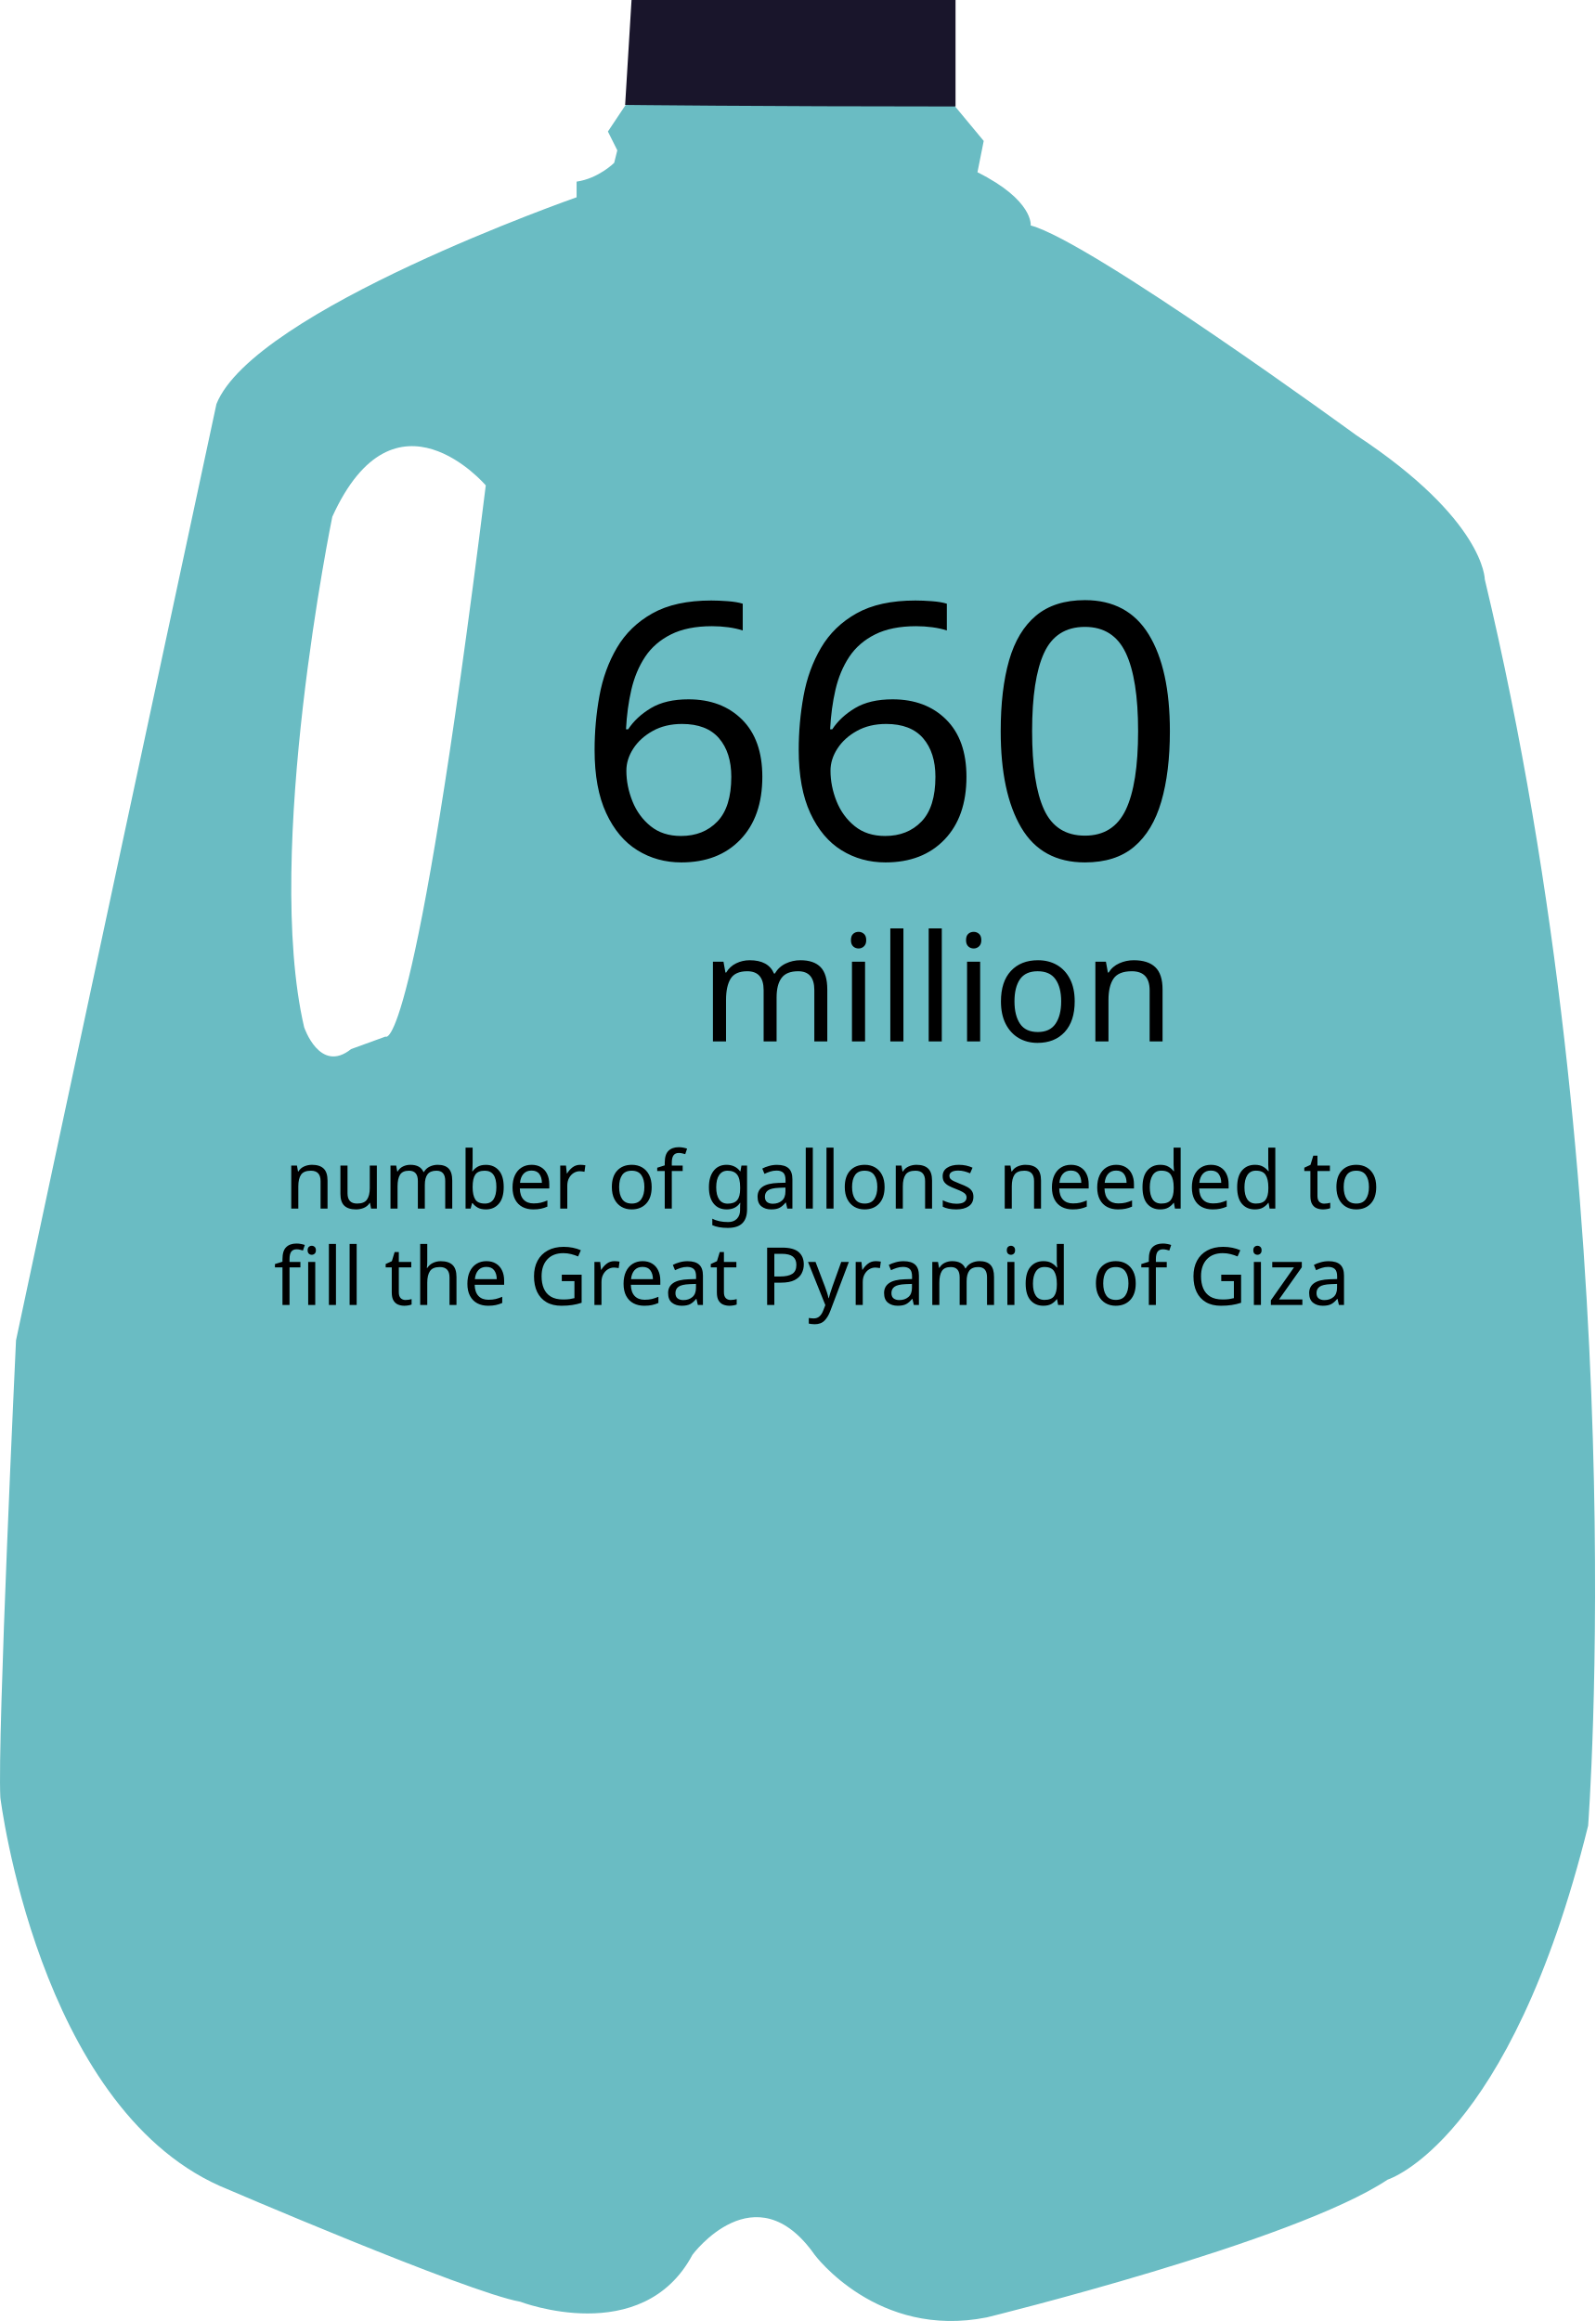
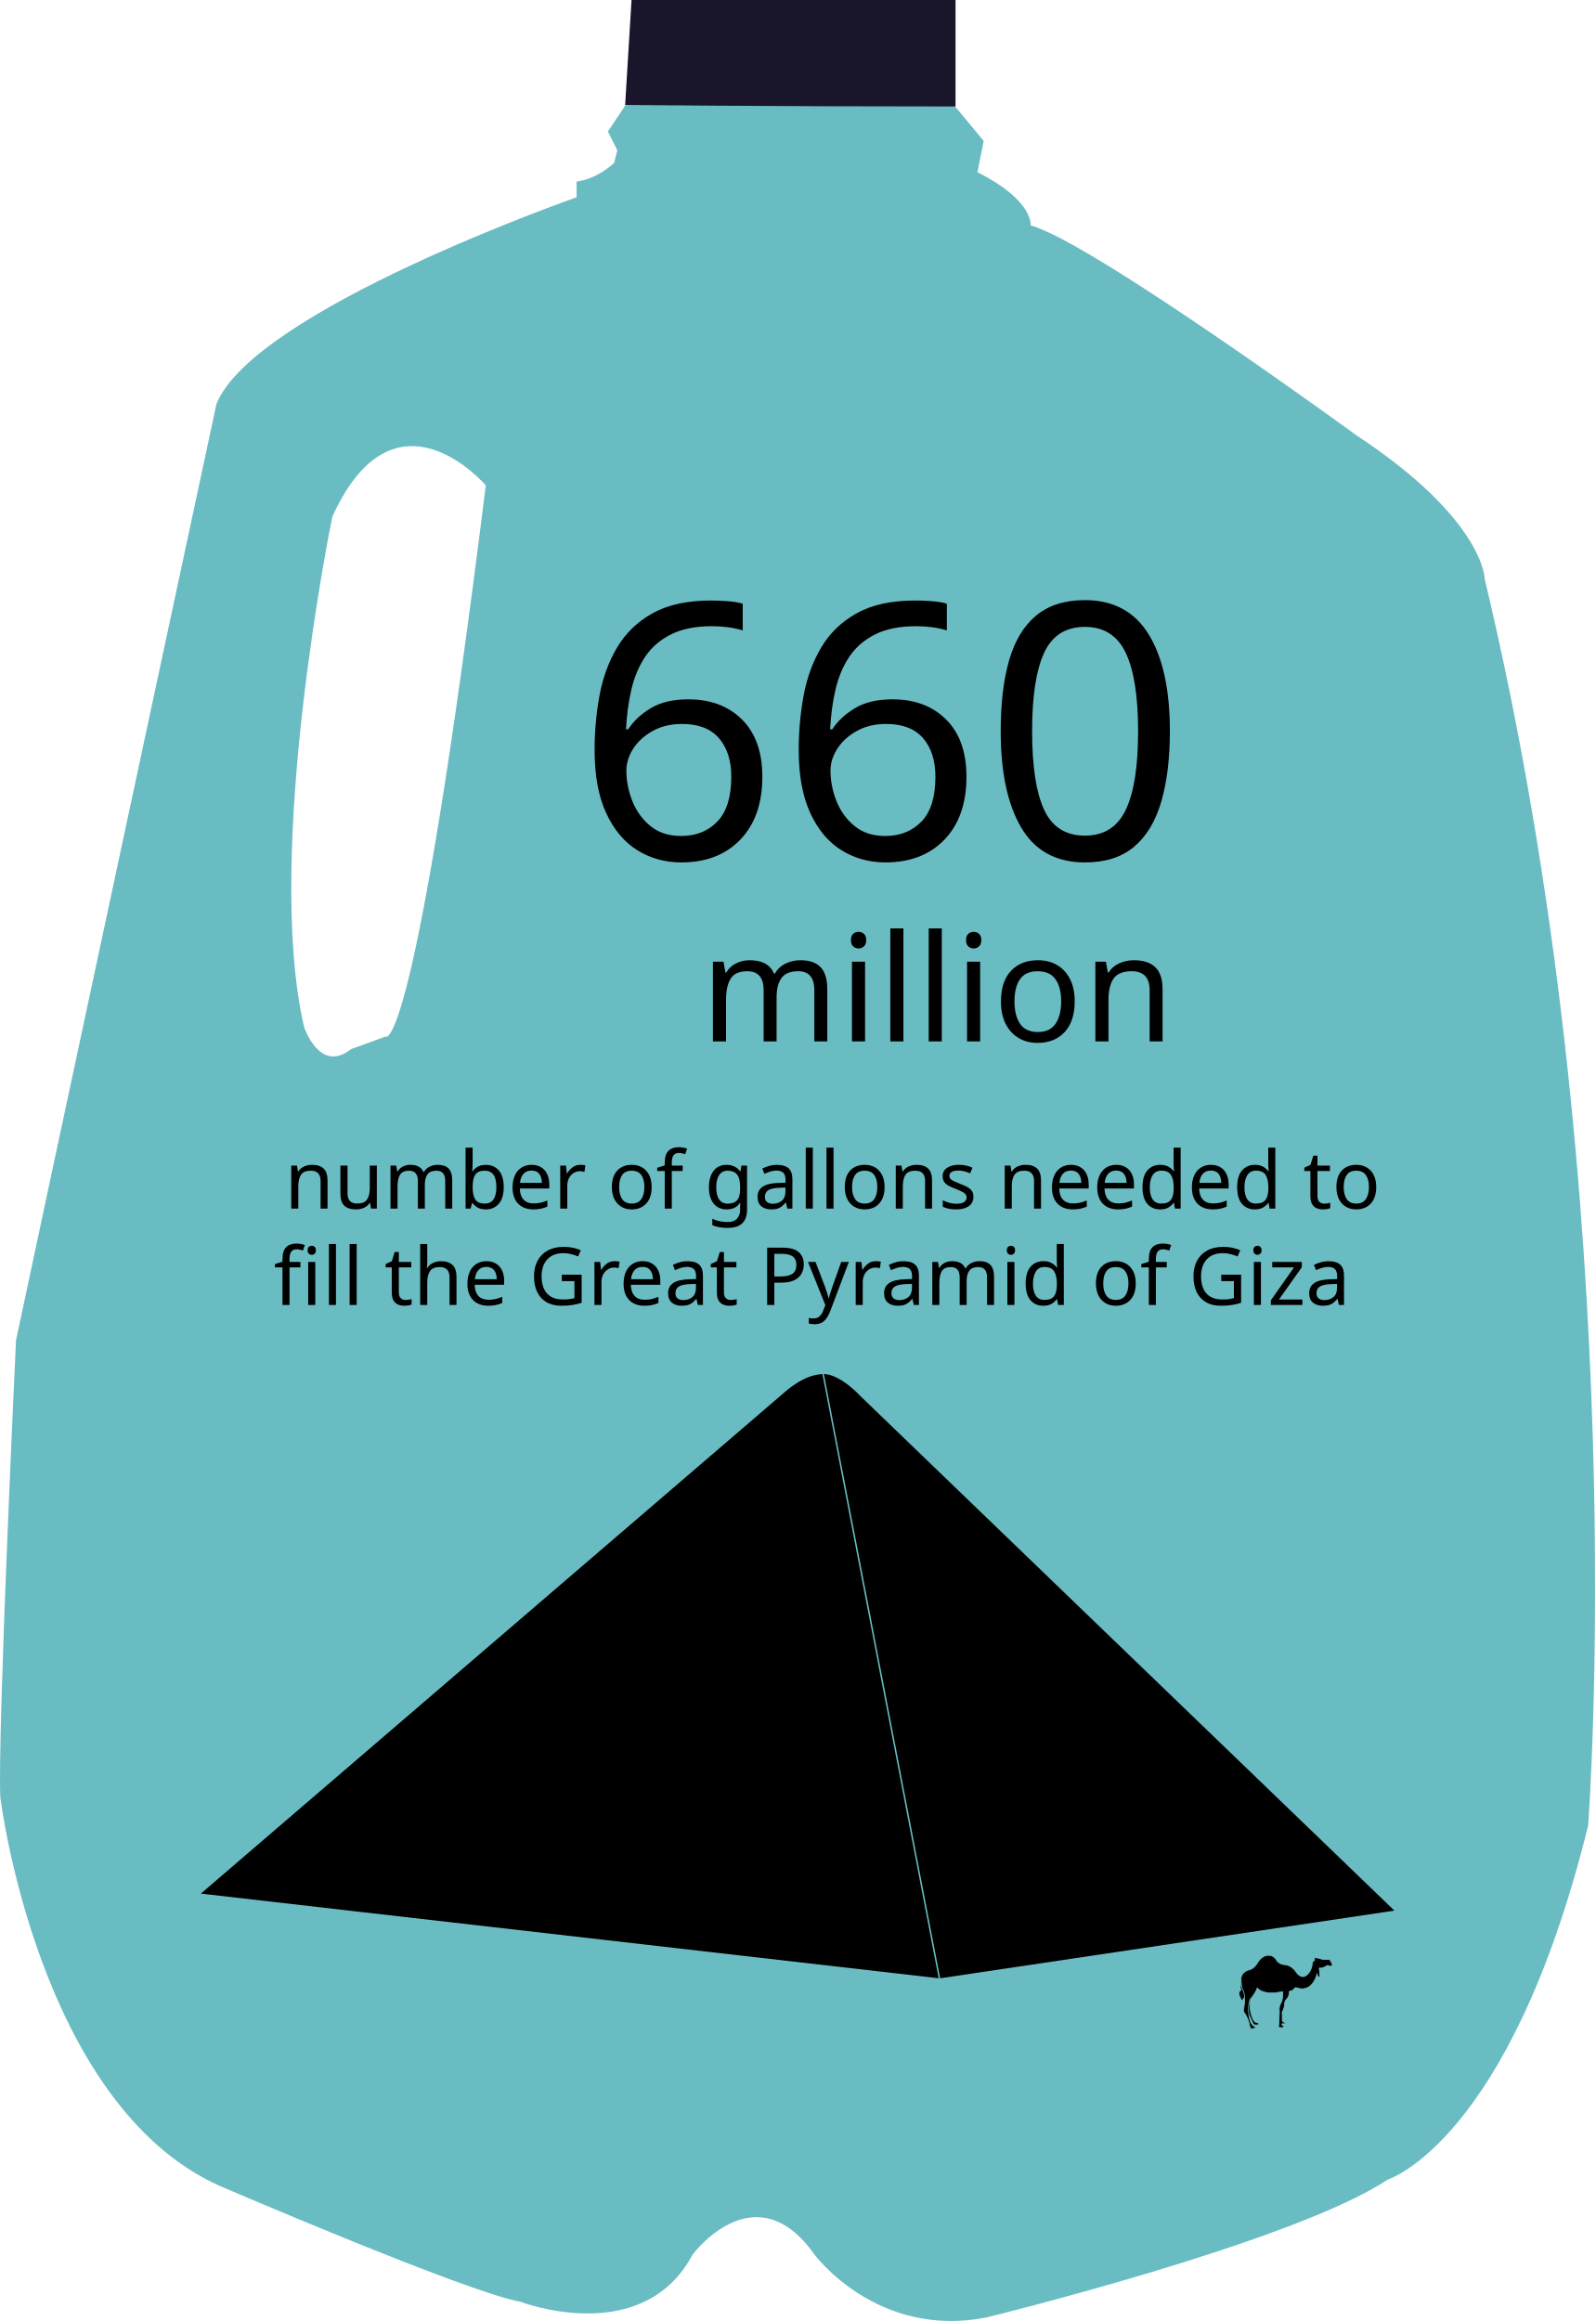
<svg xmlns="http://www.w3.org/2000/svg" version="1.1" id="Layer_1" x="0px" y="0px" width="536.379px" height="780.521px" viewBox="0 0 536.379 780.521" enable-background="new 0 0 536.379 780.521" xml:space="preserve">
  <g>
-     <path fill="#6ABCC3" d="M330.795,47.392l-2.106,10.53c18.959,9.479,17.903,17.903,17.903,17.903   c20.01,5.263,109.521,70.558,109.521,70.558c43.176,28.433,43.176,48.442,43.176,48.442   c50.553,211.678,34.752,419.134,34.752,419.134c-26.328,106.364-67.396,119.005-67.396,119.005   C435.049,754.024,331.852,779.3,331.852,779.3c-36.861,7.373-57.922-21.062-57.922-21.062c-20.01-28.435-41.069,0-41.069,0   c-16.853,31.595-57.922,15.798-57.922,15.798c-17.903-3.157-101.101-38.964-101.101-38.964   c-61.081-27.384-73.72-130.586-73.72-130.586c-1.052-20.011,5.267-153.751,5.267-153.751   c4.915-23.522,67.401-314.881,67.401-314.881c12.635-31.595,121.105-69.508,121.105-69.508v-5.267   c7.373-1.051,12.637-6.318,12.637-6.318l1.055-4.212l-3.161-6.318l8.424-12.636l2.175-18.333l100.026,15.161L330.795,47.392z    M163.352,163.23c0,0-30.543-35.806-51.604,10.534c0,0-23.17,112.683-9.479,171.655c0,0,5.267,15.797,15.798,7.373l11.584-4.212   C129.651,348.581,139.13,358.056,163.352,163.23z" />
-     <path fill="#19152B" d="M210.215,35.279c0,0,45.303,0.528,111.104,0.528V0H212.368L210.215,35.279z" />
+     <path fill="#6ABCC3" d="M330.795,47.392l-2.105,10.53c18.959,9.479,17.902,17.903,17.902,17.903   c20.01,5.263,109.521,70.558,109.521,70.558c43.176,28.433,43.176,48.442,43.176,48.442   c50.553,211.678,34.752,419.134,34.752,419.134c-26.328,106.364-67.396,119.005-67.396,119.005   C435.049,754.024,331.852,779.3,331.852,779.3c-36.86,7.373-57.922-21.062-57.922-21.062c-20.01-28.436-41.069,0-41.069,0   c-16.853,31.595-57.922,15.798-57.922,15.798c-17.903-3.157-101.101-38.964-101.101-38.964   c-61.081-27.385-73.72-130.586-73.72-130.586c-1.052-20.012,5.267-153.751,5.267-153.751   c4.915-23.522,67.401-314.881,67.401-314.881c12.635-31.595,121.105-69.508,121.105-69.508v-5.267   c7.373-1.051,12.637-6.318,12.637-6.318l1.055-4.212l-3.161-6.318l8.424-12.636l2.175-18.333l100.026,15.161L330.795,47.392z    M163.352,163.23c0,0-30.543-35.806-51.604,10.534c0,0-23.17,112.683-9.479,171.655c0,0,5.267,15.797,15.798,7.373l11.584-4.212   C129.651,348.581,139.13,358.056,163.352,163.23z" />
+     <path fill="#19152B" d="M210.215,35.279c0,0,45.303,0.528,111.104,0.528V0h-108.95L210.215,35.279z" />
  </g>
  <rect x="56.69" y="386.761" fill="none" width="434" height="82" />
-   <text transform="matrix(1 0 0 1 95.6416 406.4434)">
-     <tspan x="0" y="0" font-family="'Interstate-Regular'" font-size="27">number of gallons needed to</tspan>
-     <tspan x="-3.592" y="32.4" font-family="'Interstate-Regular'" font-size="27">fill the Great Pyramid of Giza</tspan>
-   </text>
+   <text transform="matrix(1 0 0 1 95.6416 406.4434)" font-family="'Interstate-Regular'" font-size="27">number of gallons needed to</text>
+   <text transform="matrix(1 0 0 1 92.0498 438.8438)" font-family="'Interstate-Regular'" font-size="27">fill the Great Pyramid of Giza</text>
  <text transform="matrix(1 0 0 1 193.3496 288.8154)" font-family="'Interstate-Bold'" font-size="120">660</text>
  <text transform="matrix(1 0 0 1 235.4888 350.21)" font-family="'Interstate-Bold'" font-size="50">million</text>
+   <path stroke="#6ABDC4" stroke-width="0.5" stroke-miterlimit="10" d="M469.439,642.692L315.95,665.552L66.939,636.978  l196.76-169.002c0,0,6.531-6.123,13.062-6.123c0,0,4.898-0.816,13.063,7.757L469.439,642.692z" />
+   <line stroke="#6ABDC4" stroke-width="0.5" stroke-miterlimit="10" x1="276.762" y1="461.853" x2="315.95" y2="665.552" />
+   <g>
+     <path stroke="#6ABDC4" stroke-width="0.25" stroke-miterlimit="10" d="M417.335,669.237c0,0-1.187,0.428-0.49,2.117   c0.017,0.042,0.034,0.082,0.053,0.125c0.808,1.792,0.763,1.165,0.896,1.21c0,0,1.166-1.66,1.928-2.779l-1.548-1.076l-0.82-2.33   C417.354,666.504,416.831,668.609,417.335,669.237z" />
+     <path stroke="#6ABDC4" stroke-width="0.25" stroke-miterlimit="10" d="M419.961,677.51c0,0,0.859,1.791,1.263,2.688   c0,0,0.134,0.74,0.874,0.763c0,0,1.456,0.111,1.21-0.382c0,0-0.089-0.403-1.276-0.583c0,0-1.279-1.232-1.637-4.505   c0,0-0.113-3.475,0.402-4.349C421.313,670.269,417.824,674.73,419.961,677.51z" />
+     <path stroke="#6ABDC4" stroke-width="0.25" stroke-miterlimit="10" d="M420.306,681.565c0,0,0.044,0.628,0.401,0.628   c0,0,1.099,0.179,1.705-0.426c0,0-1.615-0.448-2.106-2.512c0,0-1.189-4.192,0.179-7.016c0,0,1.524-1.569,2.286-3.676   c0,0,1.973,2.512,7.621,1.346c0,0,0.807-0.089,0.985-0.067c0,0,0.091,2.532-0.672,3.832c0,0-0.718,0.942-0.494,2.734l-0.134,4.26   c0,0-0.358,0.896,0.045,1.121c0,0,1.435,0.357,1.794-0.314c0,0-0.986-0.403-0.852-0.896c0,0,1.164,0.135,1.389-0.358   c0,0-1.434-0.091-1.255-0.987l-0.045-2.644c0,0,0.763-0.987,0.829-2.87c0,0,0.111-1.119,0.65-1.389c0,0,0.941-0.854,0.985-2.69   c0,0,1.436-0.181,1.705-1.076c0,0,0.134-0.312,1.075,0c0,0,4.573,1.883,6.501-4.707c0,0,0.223,1.165,0.716,0.986   c0,0,0.449,0.314,0-3.004c0,0,0.987,0.314,2.736-0.896c0,0,1.658,0.627,1.703,0c0,0,0.066-0.18-0.181-0.358   c0,0,0.27-0.517-0.426-1.008c0,0-0.223-0.18-0.066-0.292c0,0,0.066-0.403-0.426-0.313c0,0-2.04,0.089-2.913-0.27   c0,0-0.718-0.337-1.166-0.226c0,0-1.076-0.537-0.831,0.36c0,0,0.09,0.516-0.448,0.808c0,0-0.401-0.022-0.379,1.277   c0,0-0.539,3.138-2.847,3.788c0,0-1.323,0.224-2.422-1.412c0,0-1.39-2.398-3.968-2.624c0,0-1.569,0.045-2.646-1.344   c0,0-0.852-1.883-2.868-1.794c0,0-2.22-0.156-3.856,2.938c0,0-1.001,1.681-2.787,2.017c0,0-2.479,0.695-2.479,2.913   c0,0-0.158,2.332,0.695,3.968c0,0,0.649,1.277,0.446,3.744c0,0,0.024,1.142-0.335,2.6c0,0-0.089,0.538,0.201,1.031   C418.354,676.746,419.699,678.427,420.306,681.565z" />
+   </g>
</svg>
